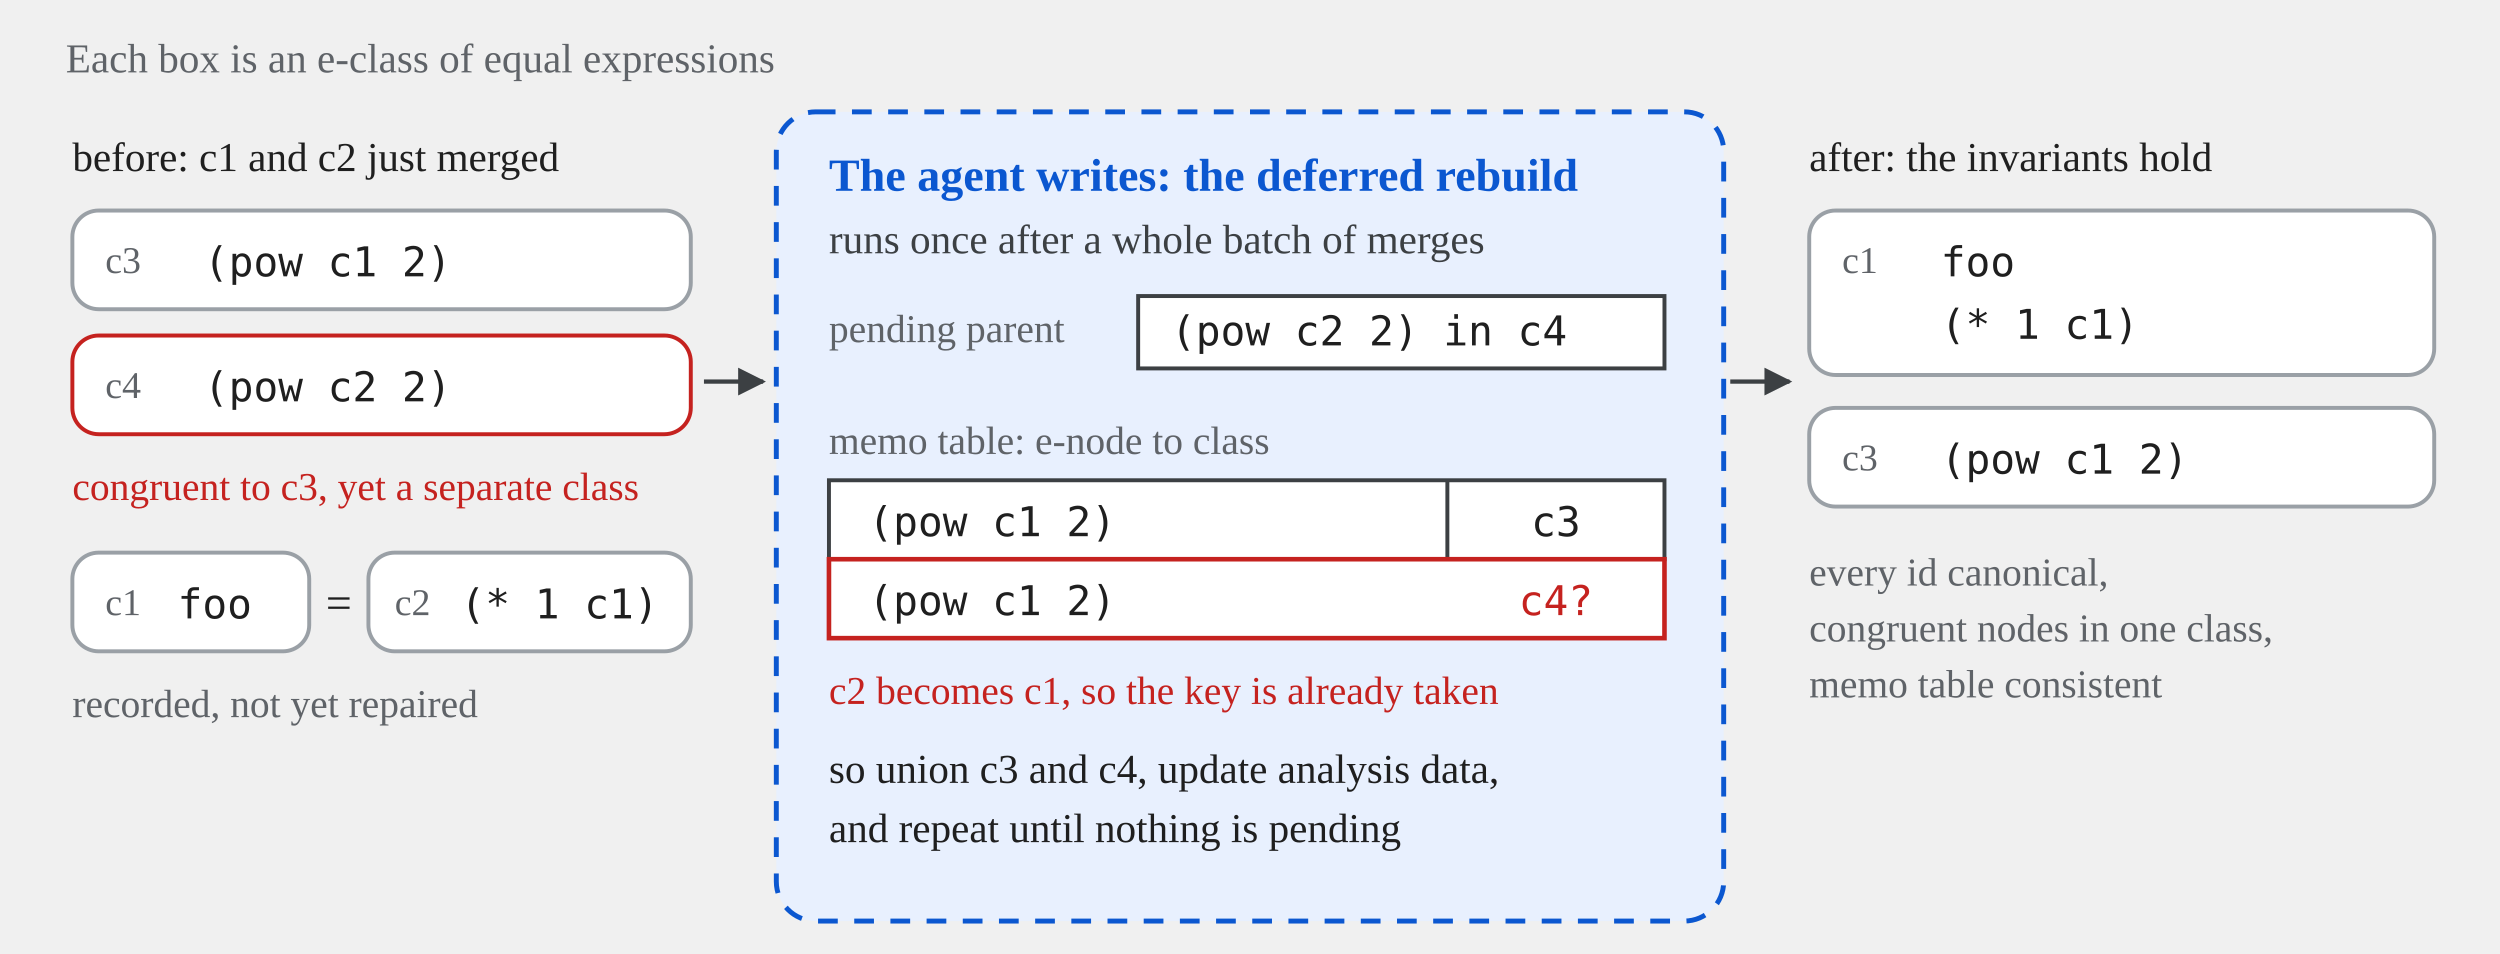
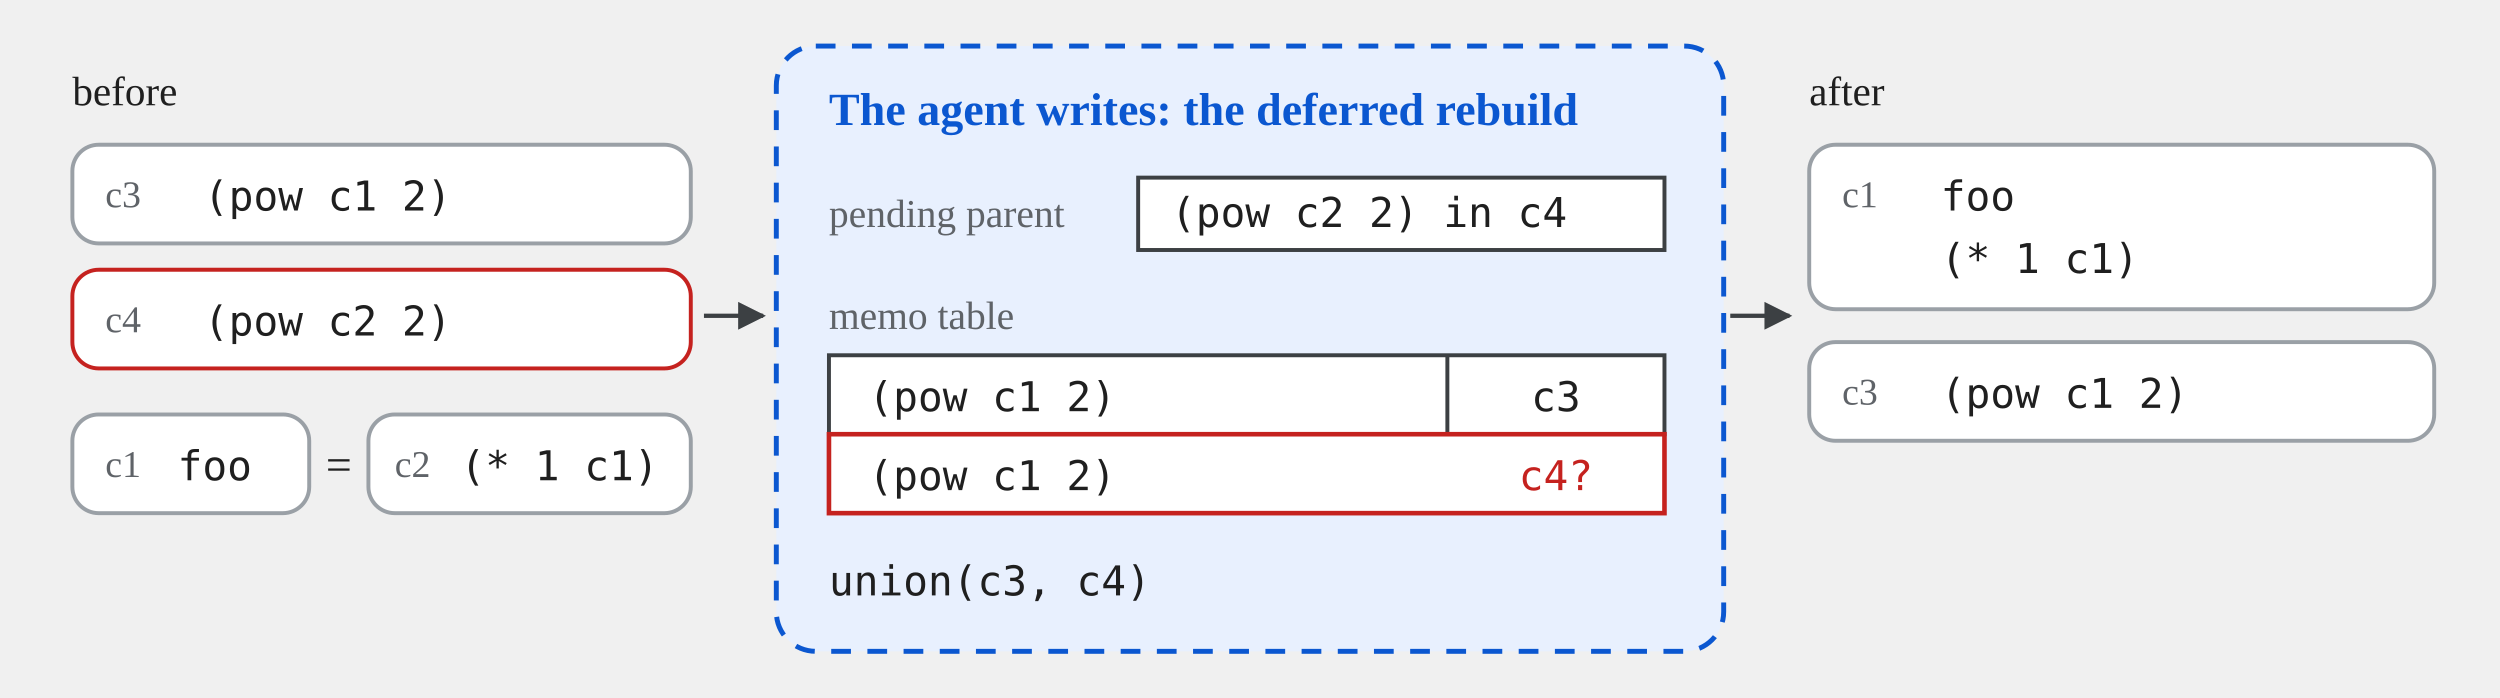
- <svg xmlns="http://www.w3.org/2000/svg" viewBox="0 0 760 290" role="img" aria-label="An e-graph just after a rewrite merged class c1, holding foo, with class c2, holding (* 1 c1). Classes c3 and c4 now hold congruent nodes, pow of c1 and pow of c2, but are still apart. The agent writes the deferred rebuild: it takes the pending parent nodes, rewrites their children to canonical ids, finds that (pow c1 2) is already in the memo table under c3, unions c3 and c4, and updates analysis data. Afterwards one class holds foo and (* 1 c1) and one class holds (pow c1 2).">
+ <svg xmlns="http://www.w3.org/2000/svg" viewBox="0 20 760 212" role="img" aria-label="An e-graph just after a rewrite merged class c1, holding foo, with class c2, holding (* 1 c1). Classes c3 and c4 now hold congruent nodes, pow of c1 and pow of c2, but are still apart. The agent writes the deferred rebuild: it takes the pending parent nodes, rewrites their children to canonical ids, finds that (pow c1 2) is already in the memo table under c3, unions c3 and c4, and updates analysis data. Afterwards one class holds foo and (* 1 c1) and one class holds (pow c1 2).">
  <defs>
    <marker id="egg-ar" viewBox="0 0 10 10" refX="9" refY="5" markerWidth="6.5" markerHeight="6.5" orient="auto">
      <path d="M0 0L10 5L0 10z" fill="#3c4043" />
    </marker>
  </defs>
-   <text x="20" y="22" font-size="12.5" fill="#5f6368">Each box is an e-class of equal expressions</text>
-   <text x="22" y="52" font-size="12.5" fill="#1f1f1f">before: c1 and c2 just merged</text>
+   <text x="22" y="52" font-size="12.5" fill="#1f1f1f">before</text>
  <rect x="22" y="64" width="188" height="30" rx="8" fill="#fff" stroke="#9aa0a6" stroke-width="1.2" />
  <text x="32" y="83" font-size="11.5" fill="#5f6368">c3</text>
  <text x="62" y="84" font-size="12.5" fill="#1f1f1f" font-family="ui-monospace,Menlo,monospace">(pow c1 2)</text>
  <rect x="22" y="102" width="188" height="30" rx="8" fill="#fff" stroke="#c5221f" stroke-width="1.2" />
  <text x="32" y="121" font-size="11.5" fill="#5f6368">c4</text>
  <text x="62" y="122" font-size="12.5" fill="#1f1f1f" font-family="ui-monospace,Menlo,monospace">(pow c2 2)</text>
-   <text x="22" y="152" font-size="12" fill="#c5221f">congruent to c3, yet a separate class</text>
-   <rect x="22" y="168" width="72" height="30" rx="8" fill="#fff" stroke="#9aa0a6" stroke-width="1.2" />
-   <text x="32" y="187" font-size="11.5" fill="#5f6368">c1</text>
-   <text x="54" y="188" font-size="12.5" fill="#1f1f1f" font-family="ui-monospace,Menlo,monospace">foo</text>
-   <text x="103" y="188" font-size="14" text-anchor="middle" fill="#1f1f1f">=</text>
-   <rect x="112" y="168" width="98" height="30" rx="8" fill="#fff" stroke="#9aa0a6" stroke-width="1.2" />
-   <text x="120" y="187" font-size="11.5" fill="#5f6368">c2</text>
-   <text x="140" y="188" font-size="12.5" fill="#1f1f1f" font-family="ui-monospace,Menlo,monospace">(* 1 c1)</text>
-   <text x="22" y="218" font-size="12" fill="#5f6368">recorded, not yet repaired</text>
+   <rect x="22" y="146" width="72" height="30" rx="8" fill="#fff" stroke="#9aa0a6" stroke-width="1.2" />
+   <text x="32" y="165" font-size="11.5" fill="#5f6368">c1</text>
+   <text x="54" y="166" font-size="12.5" fill="#1f1f1f" font-family="ui-monospace,Menlo,monospace">foo</text>
+   <text x="103" y="166" font-size="14" text-anchor="middle" fill="#1f1f1f">=</text>
+   <rect x="112" y="146" width="98" height="30" rx="8" fill="#fff" stroke="#9aa0a6" stroke-width="1.2" />
+   <text x="120" y="165" font-size="11.5" fill="#5f6368">c2</text>
+   <text x="140" y="166" font-size="12.5" fill="#1f1f1f" font-family="ui-monospace,Menlo,monospace">(* 1 c1)</text>
  <line x1="214" y1="116" x2="232" y2="116" stroke="#3c4043" stroke-width="1.3" marker-end="url(#egg-ar)" />
-   <rect x="236" y="34" width="288" height="246" rx="12" fill="#e8f0fe" stroke="#0b57d0" stroke-width="1.5" stroke-dasharray="6 5" />
+   <rect x="236" y="34" width="288" height="184" rx="12" fill="#e8f0fe" stroke="#0b57d0" stroke-width="1.5" stroke-dasharray="6 5" />
  <text x="252" y="58" font-size="14" font-weight="600" fill="#0b57d0">The agent writes: the deferred rebuild</text>
-   <text x="252" y="77" font-size="12.5" fill="#3c4043">runs once after a whole batch of merges</text>
-   <text x="252" y="104" font-size="12" fill="#5f6368">pending parent</text>
-   <rect x="346" y="90" width="160" height="22" fill="#fff" stroke="#3c4043" stroke-width="1.2" />
-   <text x="356" y="105" font-size="12.5" fill="#1f1f1f" font-family="ui-monospace,Menlo,monospace">(pow c2 2) in c4</text>
-   <text x="252" y="138" font-size="12" fill="#5f6368">memo table: e-node to class</text>
-   <rect x="252" y="146" width="254" height="24" fill="#fff" stroke="#3c4043" stroke-width="1.2" />
-   <line x1="440" y1="146" x2="440" y2="194" stroke="#3c4043" stroke-width="1.2" />
-   <text x="264" y="163" font-size="12.5" fill="#1f1f1f" font-family="ui-monospace,Menlo,monospace">(pow c1 2)</text>
-   <text x="473" y="163" font-size="12.5" text-anchor="middle" fill="#1f1f1f" font-family="ui-monospace,Menlo,monospace">c3</text>
-   <rect x="252" y="170" width="254" height="24" fill="#fff" stroke="#c5221f" stroke-width="1.4" />
-   <text x="264" y="187" font-size="12.5" fill="#1f1f1f" font-family="ui-monospace,Menlo,monospace">(pow c1 2)</text>
-   <text x="473" y="187" font-size="12.5" text-anchor="middle" fill="#c5221f" font-family="ui-monospace,Menlo,monospace">c4?</text>
-   <text x="252" y="214" font-size="12" fill="#c5221f">c2 becomes c1, so the key is already taken</text>
-   <text x="252" y="238" font-size="12.5" fill="#1f1f1f">so union c3 and c4, update analysis data,</text>
-   <text x="252" y="256" font-size="12.5" fill="#1f1f1f">and repeat until nothing is pending</text>
+   <text x="252" y="89" font-size="12" fill="#5f6368">pending parent</text>
+   <rect x="346" y="74" width="160" height="22" fill="#fff" stroke="#3c4043" stroke-width="1.2" />
+   <text x="356" y="89" font-size="12.5" fill="#1f1f1f" font-family="ui-monospace,Menlo,monospace">(pow c2 2) in c4</text>
+   <text x="252" y="120" font-size="12" fill="#5f6368">memo table</text>
+   <rect x="252" y="128" width="254" height="24" fill="#fff" stroke="#3c4043" stroke-width="1.2" />
+   <line x1="440" y1="128" x2="440" y2="176" stroke="#3c4043" stroke-width="1.2" />
+   <text x="264" y="145" font-size="12.5" fill="#1f1f1f" font-family="ui-monospace,Menlo,monospace">(pow c1 2)</text>
+   <text x="473" y="145" font-size="12.5" text-anchor="middle" fill="#1f1f1f" font-family="ui-monospace,Menlo,monospace">c3</text>
+   <rect x="252" y="152" width="254" height="24" fill="#fff" stroke="#c5221f" stroke-width="1.4" />
+   <text x="264" y="169" font-size="12.5" fill="#1f1f1f" font-family="ui-monospace,Menlo,monospace">(pow c1 2)</text>
+   <text x="473" y="169" font-size="12.5" text-anchor="middle" fill="#c5221f" font-family="ui-monospace,Menlo,monospace">c4?</text>
+   <text x="252" y="201" font-size="12.5" fill="#1f1f1f" font-family="ui-monospace,Menlo,monospace">union(c3, c4)</text>
  <line x1="526" y1="116" x2="544" y2="116" stroke="#3c4043" stroke-width="1.3" marker-end="url(#egg-ar)" />
-   <text x="550" y="52" font-size="12.5" fill="#1f1f1f">after: the invariants hold</text>
+   <text x="550" y="52" font-size="12.5" fill="#1f1f1f">after</text>
  <rect x="550" y="64" width="190" height="50" rx="8" fill="#fff" stroke="#9aa0a6" stroke-width="1.2" />
  <text x="560" y="83" font-size="11.5" fill="#5f6368">c1</text>
  <text x="590" y="84" font-size="12.5" fill="#1f1f1f" font-family="ui-monospace,Menlo,monospace">foo</text>
  <text x="590" y="103" font-size="12.5" fill="#1f1f1f" font-family="ui-monospace,Menlo,monospace">(* 1 c1)</text>
  <rect x="550" y="124" width="190" height="30" rx="8" fill="#fff" stroke="#9aa0a6" stroke-width="1.2" />
  <text x="560" y="143" font-size="11.5" fill="#5f6368">c3</text>
  <text x="590" y="144" font-size="12.5" fill="#1f1f1f" font-family="ui-monospace,Menlo,monospace">(pow c1 2)</text>
-   <text x="550" y="178" font-size="12" fill="#5f6368">every id canonical,</text>
-   <text x="550" y="195" font-size="12" fill="#5f6368">congruent nodes in one class,</text>
-   <text x="550" y="212" font-size="12" fill="#5f6368">memo table consistent</text>
</svg>
